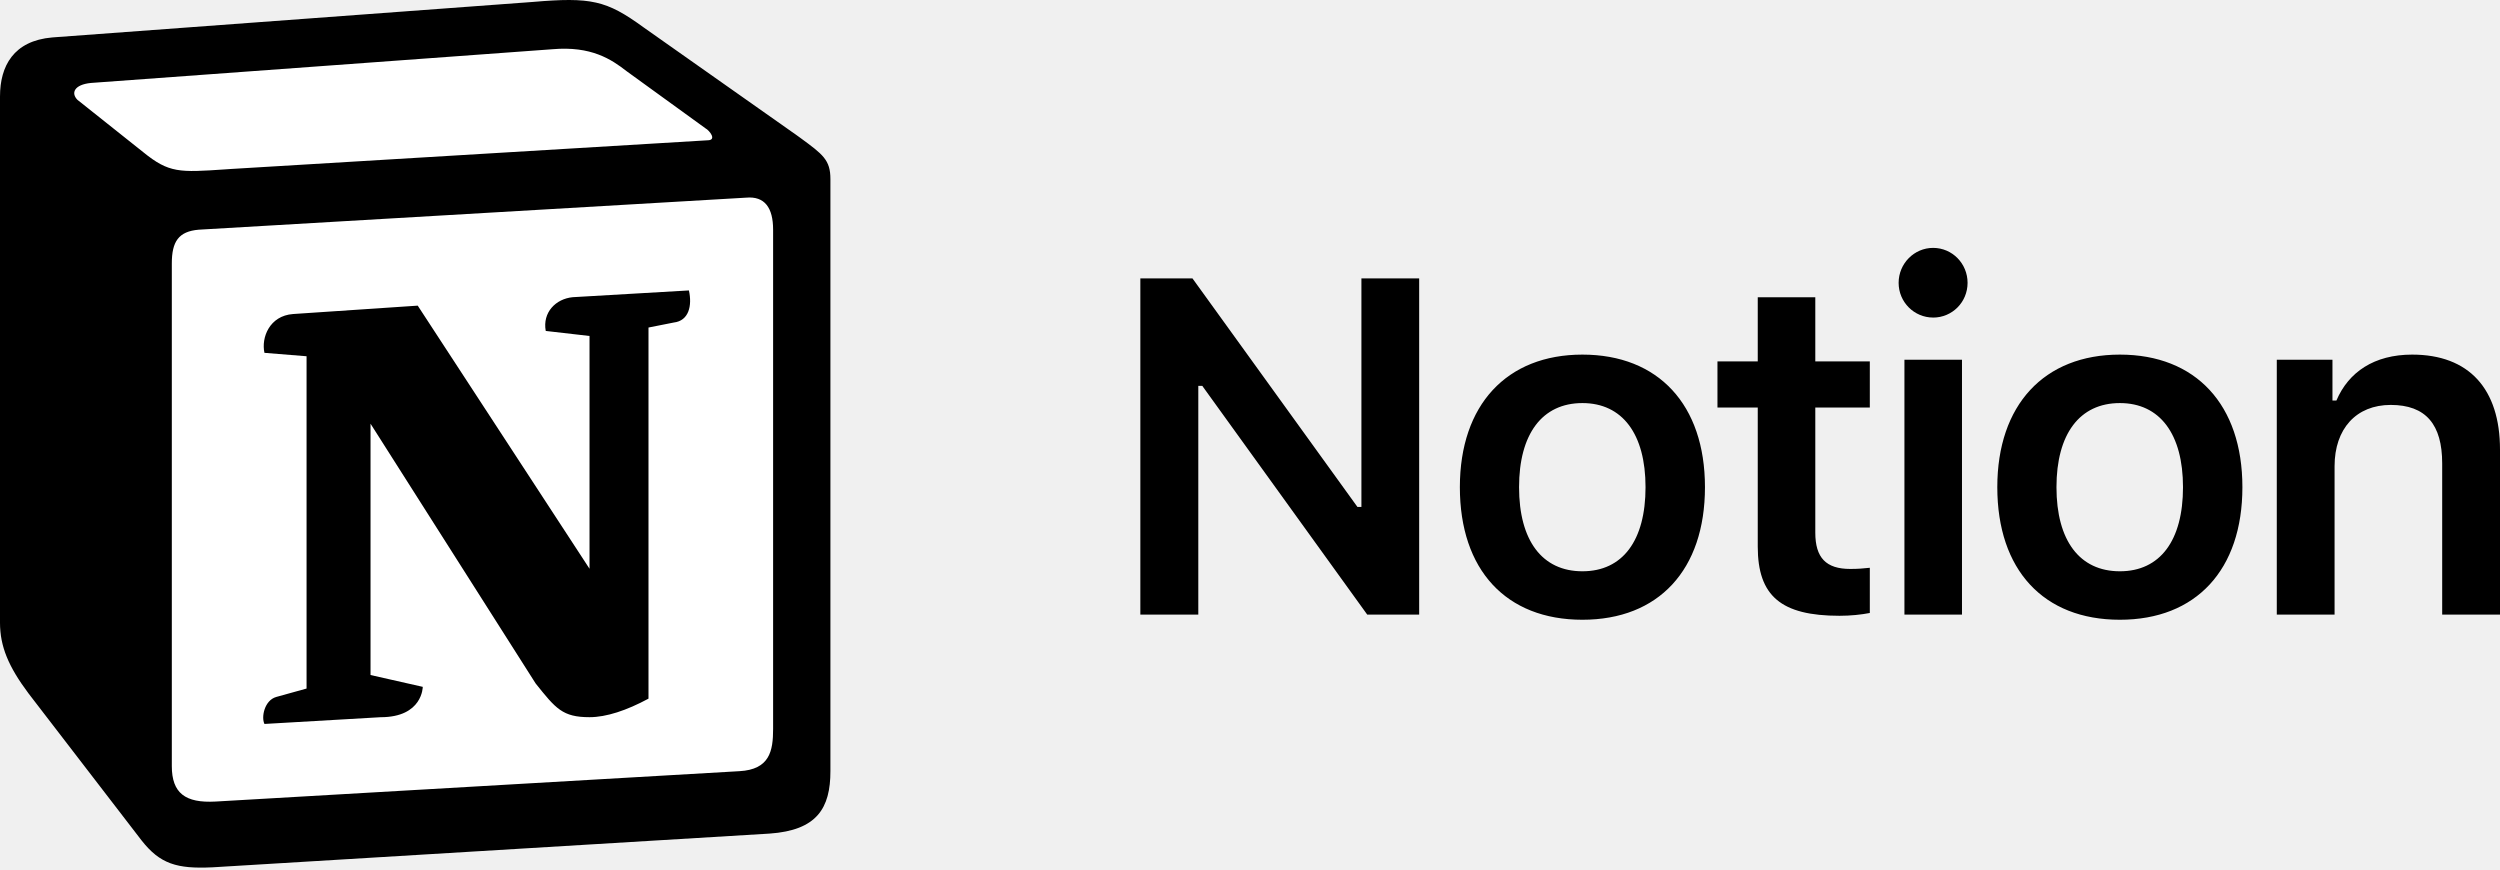
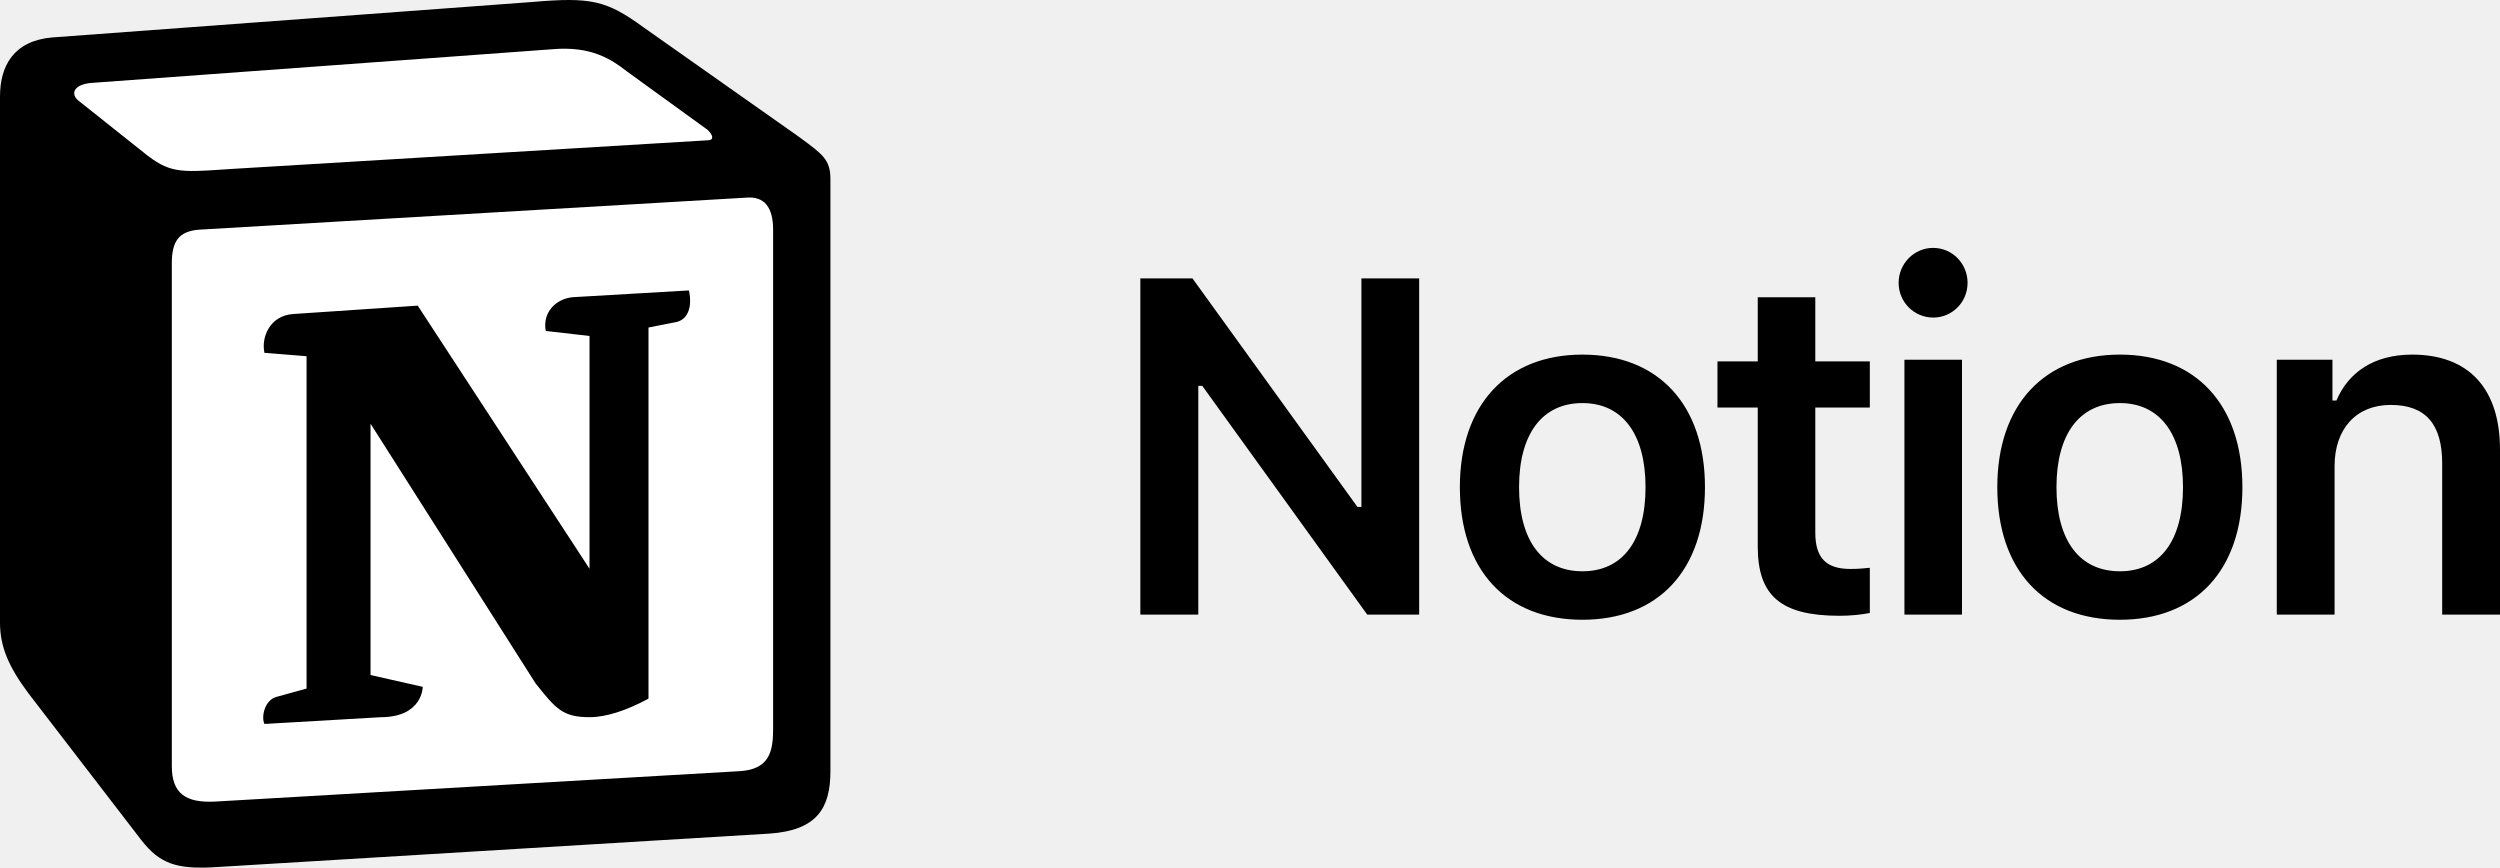
- <svg xmlns="http://www.w3.org/2000/svg" width="512px" height="178px" viewBox="0 0 512 178" version="1.1" preserveAspectRatio="xMidYMid">
+ <svg xmlns="http://www.w3.org/2000/svg" version="1.1" preserveAspectRatio="xMidYMid" viewBox="0 0 512 177.69">
  <g>
    <path d="M10.691,7.666 L109.012,0.404 C121.089,-0.633 124.193,0.066 131.786,5.587 L163.172,27.697 C168.349,31.5 170.072,32.536 170.072,36.676 L170.072,157.937 C170.072,165.537 167.312,170.032 157.652,170.719 L43.475,177.631 C36.225,177.975 32.772,176.938 28.975,172.099 L5.864,142.046 C1.718,136.514 0,132.374 0,127.535 L0,19.748 C0,13.535 2.76,8.353 10.691,7.666 Z" fill="#FFFFFF" />
    <path d="M109.012,0.404 L10.691,7.666 C2.76,8.353 0,13.535 0,19.748 L0,127.535 C0,132.374 1.718,136.514 5.864,142.046 L28.975,172.099 C32.772,176.938 36.225,177.975 43.475,177.631 L157.652,170.719 C167.306,170.032 170.072,165.537 170.072,157.937 L170.072,36.676 C170.072,32.749 168.521,31.618 163.954,28.266 C163.691,28.076 163.429,27.887 163.166,27.697 L131.786,5.587 C124.193,0.066 121.089,-0.633 109.012,0.404 Z M46.057,34.692 C36.734,35.32 34.62,35.462 29.325,31.156 L15.862,20.447 C14.494,19.061 15.181,17.332 18.628,16.988 L113.147,10.082 C121.083,9.389 125.218,12.155 128.321,14.572 L144.533,26.317 C145.226,26.666 146.949,28.734 144.876,28.734 L47.265,34.609 L46.057,34.692 Z M35.188,156.901 L35.188,53.96 C35.188,49.464 36.568,47.391 40.703,47.041 L152.813,40.479 C156.615,40.135 158.333,42.552 158.333,47.041 L158.333,149.296 C158.333,153.791 157.64,157.594 151.433,157.937 L44.15,164.157 C37.943,164.5 35.188,162.433 35.188,156.901 Z M141.091,59.48 C141.778,62.589 141.091,65.699 137.982,66.054 L132.811,67.079 L132.811,143.083 C128.321,145.499 124.187,146.879 120.734,146.879 C115.214,146.879 113.834,145.15 109.699,139.973 L75.885,86.773 L75.885,138.244 L86.582,140.666 C86.582,140.666 86.582,146.885 77.952,146.885 L54.16,148.265 C53.467,146.879 54.16,143.426 56.57,142.739 L62.784,141.015 L62.784,72.96 L54.16,72.262 C53.467,69.152 55.19,64.662 60.023,64.313 L85.551,62.595 L120.734,116.482 L120.734,68.808 L111.767,67.778 C111.074,63.969 113.834,61.203 117.281,60.866 L141.091,59.48 L141.091,59.48 Z" fill="#000000" />
    <path d="M245.413,125.87 L245.413,79.02 L246.224,79.02 L280.009,125.87 L290.646,125.87 L290.646,57.022 L278.818,57.022 L278.818,103.825 L278.007,103.825 L244.222,57.022 L233.543,57.022 L233.543,125.864 L245.419,125.864 L245.413,125.87 Z M324.076,126.925 C339.683,126.925 349.177,116.713 349.177,99.774 C349.177,82.881 339.635,72.623 324.076,72.623 C308.569,72.623 298.98,82.929 298.98,99.774 C298.98,116.713 308.427,126.925 324.076,126.925 Z M324.076,116.998 C315.825,116.998 311.104,110.702 311.104,99.774 C311.104,88.893 315.825,82.55 324.076,82.55 C332.285,82.55 337.006,88.893 337.006,99.774 C337.006,110.702 332.332,116.998 324.076,116.998 Z M359.987,60.889 L359.987,74.009 L351.736,74.009 L351.736,83.456 L359.987,83.456 L359.987,111.94 C359.987,122.056 364.761,126.113 376.737,126.113 C379.023,126.113 381.221,125.876 382.938,125.539 L382.938,116.281 C381.505,116.423 380.599,116.518 378.928,116.518 C373.971,116.518 371.773,114.232 371.773,109.079 L371.773,83.456 L382.938,83.456 L382.938,74.009 L371.773,74.009 L371.773,60.883 L359.987,60.883 L359.987,60.889 Z M390.028,125.87 L401.815,125.87 L401.815,73.671 L390.028,73.671 L390.028,125.87 Z M395.898,65.041 C399.807,65.041 402.958,61.884 402.958,57.928 C402.958,53.965 399.813,50.767 395.898,50.767 C392.036,50.767 388.838,53.965 388.838,57.928 C388.838,61.884 392.036,65.035 395.898,65.035 L395.898,65.041 Z M434.148,126.925 C449.75,126.925 459.244,116.713 459.244,99.774 C459.244,82.881 449.702,72.623 434.148,72.623 C418.636,72.623 409.047,82.929 409.047,99.774 C409.047,116.713 418.494,126.925 434.148,126.925 Z M434.148,116.998 C425.892,116.998 421.165,110.702 421.165,99.774 C421.165,88.893 425.892,82.55 434.148,82.55 C442.352,82.55 447.078,88.893 447.078,99.774 C447.078,110.702 442.399,116.998 434.148,116.998 Z M466.286,125.87 L478.121,125.87 L478.121,95.48 C478.121,87.797 482.563,82.929 489.617,82.929 C496.825,82.929 500.16,86.939 500.16,94.905 L500.16,125.87 L512,125.87 L512,92.092 C512,79.636 505.651,72.623 494.012,72.623 C486.229,72.623 480.981,76.2 478.5,82.023 L477.688,82.023 L477.688,73.671 L466.286,73.671 L466.286,125.87 L466.286,125.87 Z" fill="#000000" />
  </g>
</svg>
